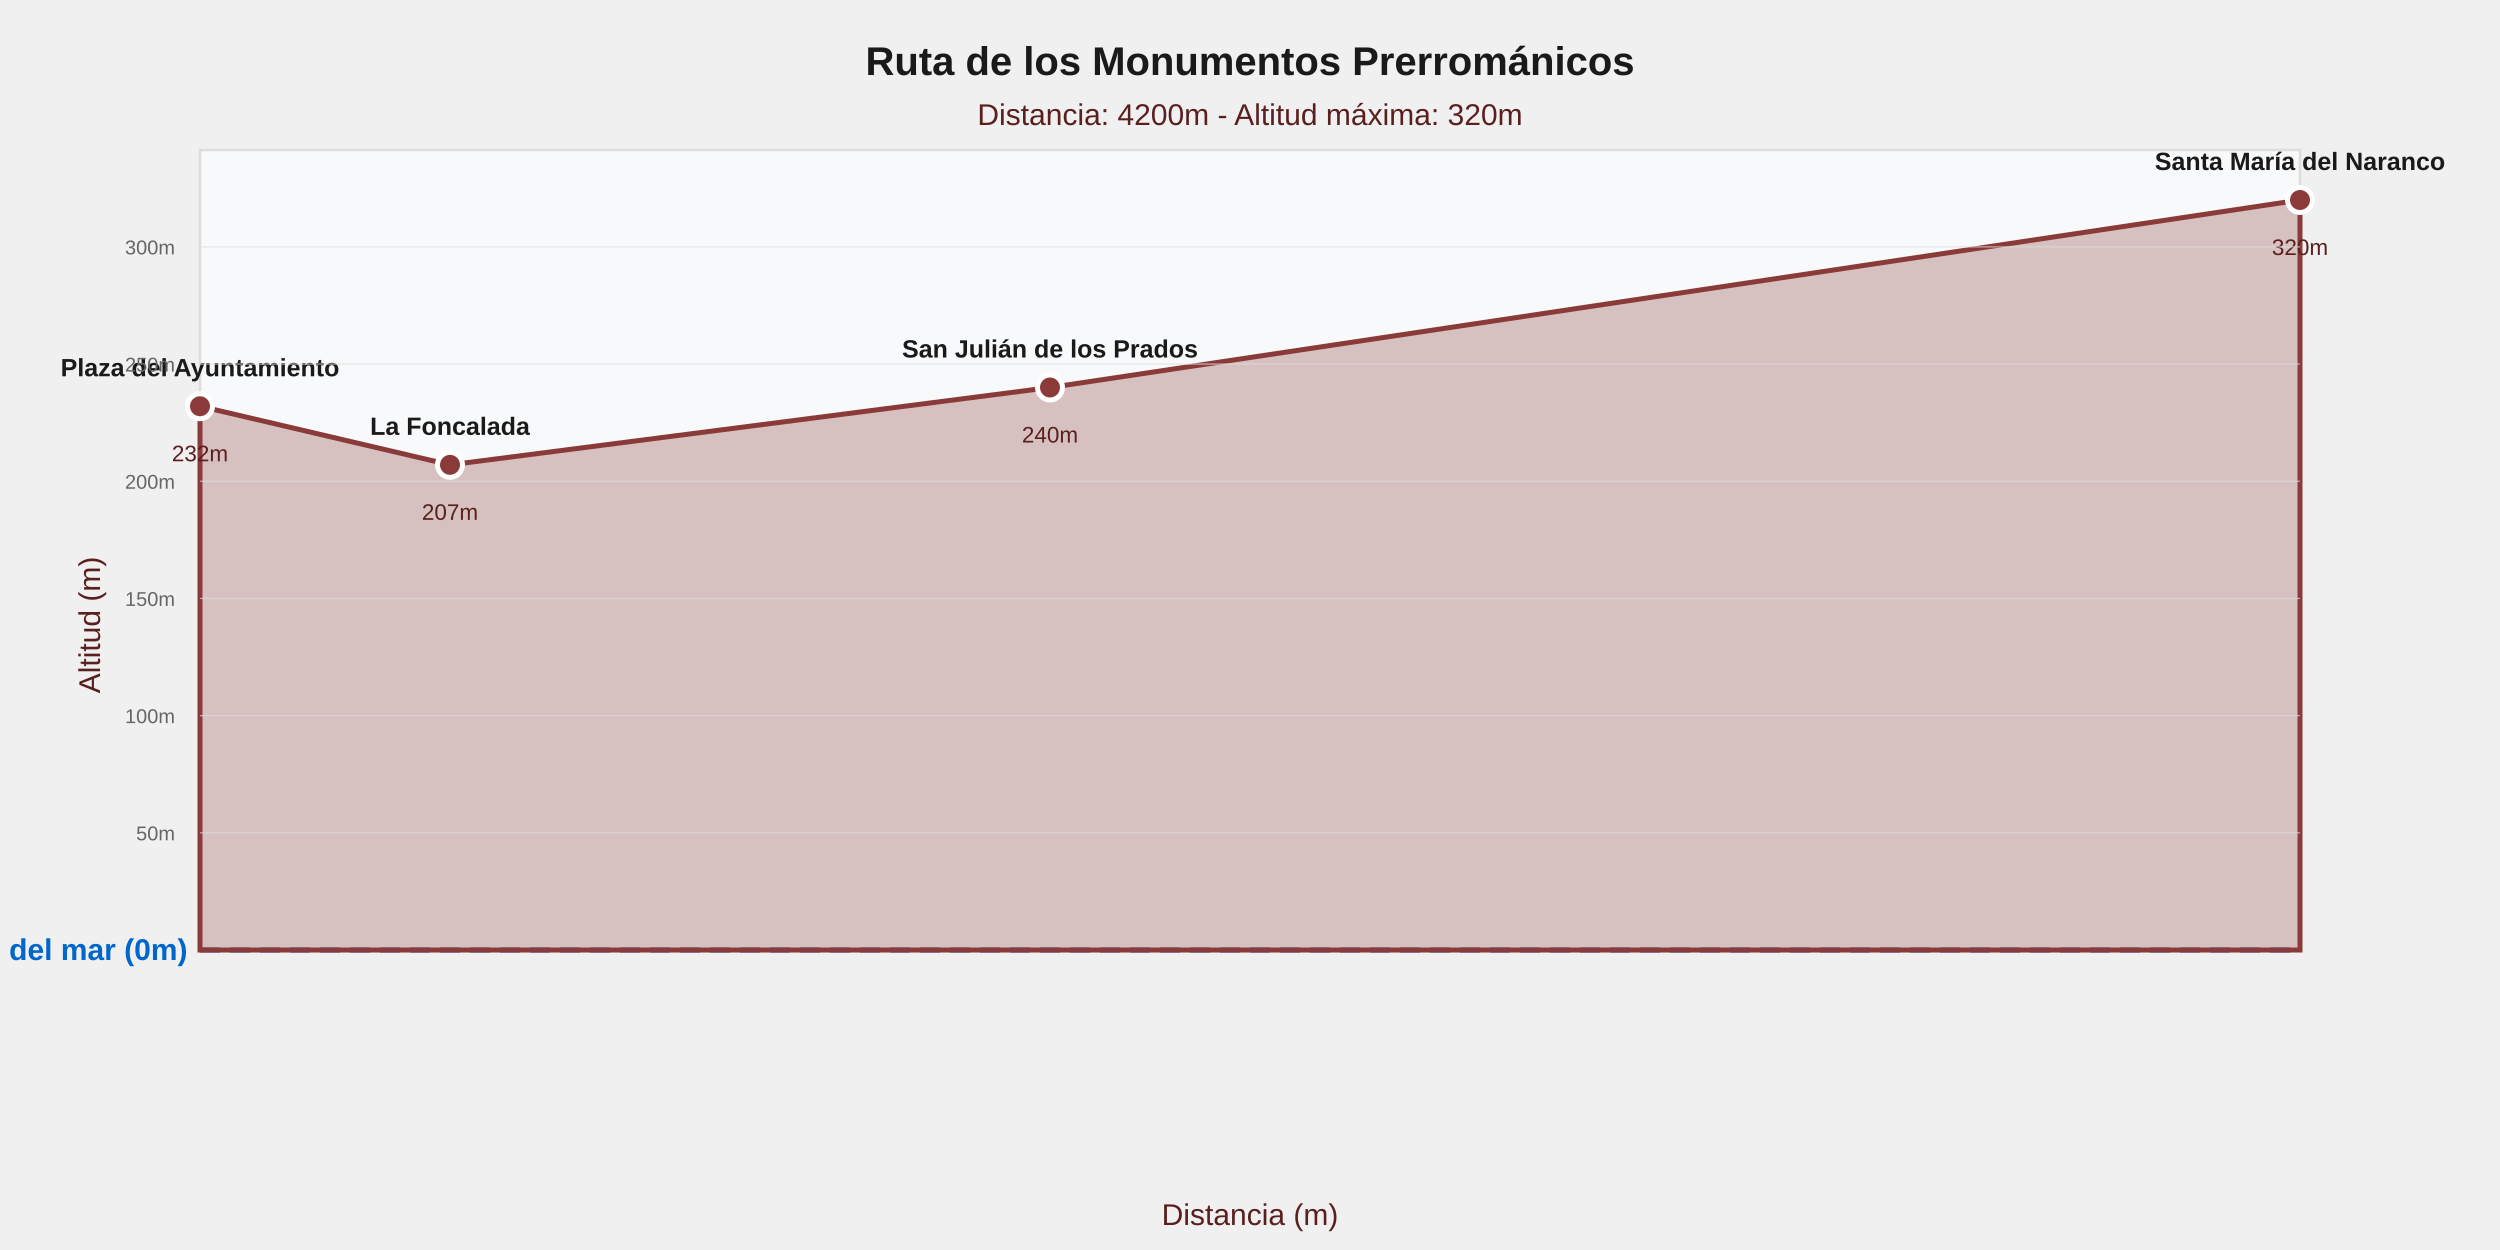
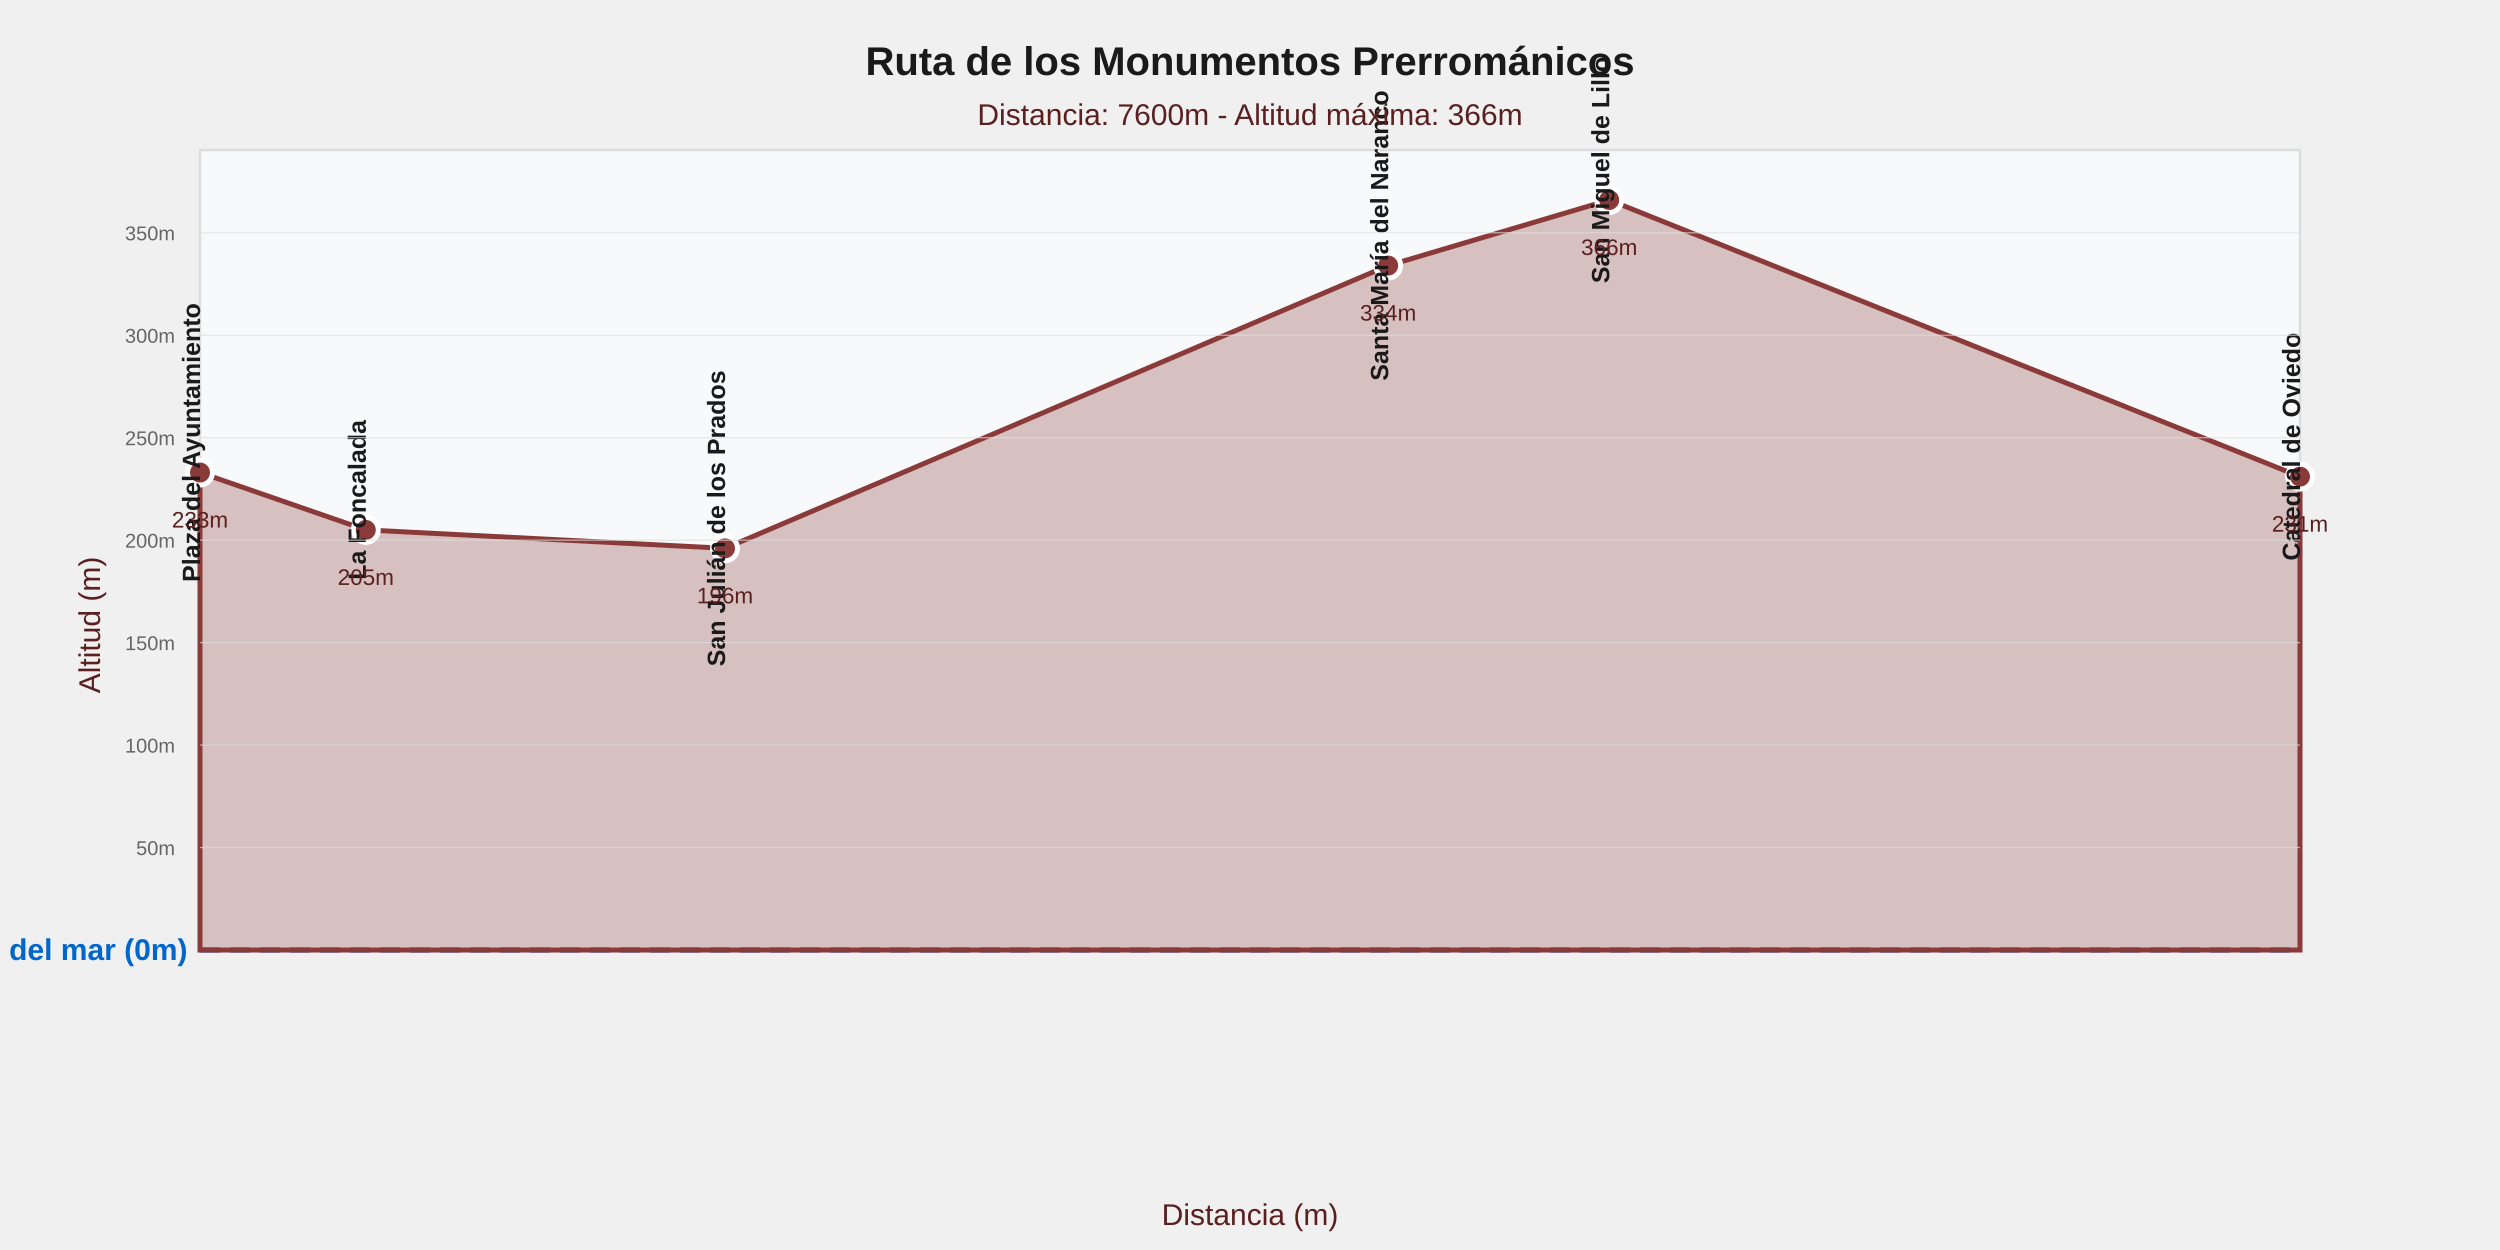
<svg xmlns="http://www.w3.org/2000/svg" width="1000" height="500" viewBox="0 0 1000 500">
  <rect x="80" y="60" width="840" height="320" fill="#f8f9fa" stroke="#ddd" stroke-width="1" />
  <line x1="80" y1="380" x2="920" y2="380" stroke="#0066cc" stroke-width="2" stroke-dasharray="8,4" />
  <text x="75" y="384" text-anchor="end" font-family="Arial" font-size="12" fill="#0066cc" font-weight="bold">Nivel del mar (0m)</text>
-   <polygon points="80.0,162.5 180.0,185.938 420.0,155.0 920.0,80.0 920.0,380 80.0,380" fill="rgba(139, 58, 58, 0.3)" stroke="#8b3a3a" stroke-width="2" />
-   <circle cx="80.0" cy="162.5" r="5" fill="#8b3a3a" stroke="#fff" stroke-width="2" />
-   <text x="80.0" y="150.5" text-anchor="middle" font-family="Arial" font-size="10" fill="#1a1a1a" font-weight="bold">Plaza del Ayuntamiento</text>
-   <text x="80.0" y="184.5" text-anchor="middle" font-family="Arial" font-size="9" fill="#5a1f1f">232m</text>
-   <circle cx="180.0" cy="185.938" r="5" fill="#8b3a3a" stroke="#fff" stroke-width="2" />
-   <text x="180.0" y="173.938" text-anchor="middle" font-family="Arial" font-size="10" fill="#1a1a1a" font-weight="bold">La Foncalada</text>
-   <text x="180.0" y="207.938" text-anchor="middle" font-family="Arial" font-size="9" fill="#5a1f1f">207m</text>
-   <circle cx="420.0" cy="155.0" r="5" fill="#8b3a3a" stroke="#fff" stroke-width="2" />
-   <text x="420.0" y="143.0" text-anchor="middle" font-family="Arial" font-size="10" fill="#1a1a1a" font-weight="bold">San Julián de los Prados</text>
-   <text x="420.0" y="177.0" text-anchor="middle" font-family="Arial" font-size="9" fill="#5a1f1f">240m</text>
-   <circle cx="920.0" cy="80.0" r="5" fill="#8b3a3a" stroke="#fff" stroke-width="2" />
-   <text x="920.0" y="68.0" text-anchor="middle" font-family="Arial" font-size="10" fill="#1a1a1a" font-weight="bold">Santa María del Naranco</text>
-   <text x="920.0" y="102.0" text-anchor="middle" font-family="Arial" font-size="9" fill="#5a1f1f">320m</text>
-   <line x1="80" y1="333.125" x2="920" y2="333.125" stroke="#ddd" stroke-width="0.5" opacity="0.7" />
-   <text x="70" y="336.125" text-anchor="end" font-family="Arial" font-size="8" fill="#666">50m</text>
-   <line x1="80" y1="286.25" x2="920" y2="286.25" stroke="#ddd" stroke-width="0.5" opacity="0.7" />
-   <text x="70" y="289.25" text-anchor="end" font-family="Arial" font-size="8" fill="#666">100m</text>
-   <line x1="80" y1="239.375" x2="920" y2="239.375" stroke="#ddd" stroke-width="0.5" opacity="0.7" />
-   <text x="70" y="242.375" text-anchor="end" font-family="Arial" font-size="8" fill="#666">150m</text>
-   <line x1="80" y1="192.5" x2="920" y2="192.5" stroke="#ddd" stroke-width="0.5" opacity="0.7" />
-   <text x="70" y="195.5" text-anchor="end" font-family="Arial" font-size="8" fill="#666">200m</text>
-   <line x1="80" y1="145.625" x2="920" y2="145.625" stroke="#ddd" stroke-width="0.5" opacity="0.7" />
-   <text x="70" y="148.625" text-anchor="end" font-family="Arial" font-size="8" fill="#666">250m</text>
-   <line x1="80" y1="98.75" x2="920" y2="98.75" stroke="#ddd" stroke-width="0.5" opacity="0.7" />
-   <text x="70" y="101.75" text-anchor="end" font-family="Arial" font-size="8" fill="#666">300m</text>
+   <polygon points="80.0,189.016 146.316,211.967 290.0,219.344 555.263,106.23 643.684,80.0 920.0,190.656 920.0,380 80.0,380" fill="rgba(139, 58, 58, 0.3)" stroke="#8b3a3a" stroke-width="2" />
+   <circle cx="80.0" cy="189.016" r="5" fill="#8b3a3a" stroke="#fff" stroke-width="2" />
+   <text x="80.0" y="177.016" text-anchor="middle" font-family="Arial" font-size="10" fill="#1a1a1a" font-weight="bold" transform="rotate(-90 80.0 177.0164)">Plaza del Ayuntamiento</text>
+   <text x="80.0" y="211.016" text-anchor="middle" font-family="Arial" font-size="9" fill="#5a1f1f">233m</text>
+   <circle cx="146.316" cy="211.967" r="5" fill="#8b3a3a" stroke="#fff" stroke-width="2" />
+   <text x="146.316" y="199.967" text-anchor="middle" font-family="Arial" font-size="10" fill="#1a1a1a" font-weight="bold" transform="rotate(-90 146.3158 199.9672)">La Foncalada</text>
+   <text x="146.316" y="233.967" text-anchor="middle" font-family="Arial" font-size="9" fill="#5a1f1f">205m</text>
+   <circle cx="290.0" cy="219.344" r="5" fill="#8b3a3a" stroke="#fff" stroke-width="2" />
+   <text x="290.0" y="207.344" text-anchor="middle" font-family="Arial" font-size="10" fill="#1a1a1a" font-weight="bold" transform="rotate(-90 290.0 207.3443)">San Julián de los Prados</text>
+   <text x="290.0" y="241.344" text-anchor="middle" font-family="Arial" font-size="9" fill="#5a1f1f">196m</text>
+   <circle cx="555.263" cy="106.23" r="5" fill="#8b3a3a" stroke="#fff" stroke-width="2" />
+   <text x="555.263" y="94.23" text-anchor="middle" font-family="Arial" font-size="10" fill="#1a1a1a" font-weight="bold" transform="rotate(-90 555.2632 94.22951)">Santa María del Naranco</text>
+   <text x="555.263" y="128.23" text-anchor="middle" font-family="Arial" font-size="9" fill="#5a1f1f">334m</text>
+   <circle cx="643.684" cy="80.0" r="5" fill="#8b3a3a" stroke="#fff" stroke-width="2" />
+   <text x="643.684" y="68.0" text-anchor="middle" font-family="Arial" font-size="10" fill="#1a1a1a" font-weight="bold" transform="rotate(-90 643.6842 68.0)">San Miguel de Lillo</text>
+   <text x="643.684" y="102.0" text-anchor="middle" font-family="Arial" font-size="9" fill="#5a1f1f">366m</text>
+   <circle cx="920.0" cy="190.656" r="5" fill="#8b3a3a" stroke="#fff" stroke-width="2" />
+   <text x="920.0" y="178.656" text-anchor="middle" font-family="Arial" font-size="10" fill="#1a1a1a" font-weight="bold" transform="rotate(-90 920.0 178.6557)">Catedral de Oviedo</text>
+   <text x="920.0" y="212.656" text-anchor="middle" font-family="Arial" font-size="9" fill="#5a1f1f">231m</text>
+   <line x1="80" y1="339.016" x2="920" y2="339.016" stroke="#ddd" stroke-width="0.5" opacity="0.7" />
+   <text x="70" y="342.016" text-anchor="end" font-family="Arial" font-size="8" fill="#666">50m</text>
+   <line x1="80" y1="298.033" x2="920" y2="298.033" stroke="#ddd" stroke-width="0.5" opacity="0.7" />
+   <text x="70" y="301.033" text-anchor="end" font-family="Arial" font-size="8" fill="#666">100m</text>
+   <line x1="80" y1="257.049" x2="920" y2="257.049" stroke="#ddd" stroke-width="0.5" opacity="0.7" />
+   <text x="70" y="260.049" text-anchor="end" font-family="Arial" font-size="8" fill="#666">150m</text>
+   <line x1="80" y1="216.066" x2="920" y2="216.066" stroke="#ddd" stroke-width="0.5" opacity="0.7" />
+   <text x="70" y="219.066" text-anchor="end" font-family="Arial" font-size="8" fill="#666">200m</text>
+   <line x1="80" y1="175.082" x2="920" y2="175.082" stroke="#ddd" stroke-width="0.5" opacity="0.7" />
+   <text x="70" y="178.082" text-anchor="end" font-family="Arial" font-size="8" fill="#666">250m</text>
+   <line x1="80" y1="134.098" x2="920" y2="134.098" stroke="#ddd" stroke-width="0.5" opacity="0.7" />
+   <text x="70" y="137.098" text-anchor="end" font-family="Arial" font-size="8" fill="#666">300m</text>
+   <line x1="80" y1="93.115" x2="920" y2="93.115" stroke="#ddd" stroke-width="0.5" opacity="0.7" />
+   <text x="70" y="96.115" text-anchor="end" font-family="Arial" font-size="8" fill="#666">350m</text>
  <text x="500.0" y="30" text-anchor="middle" font-family="Arial" font-size="16" fill="#1a1a1a" font-weight="bold">Ruta de los Monumentos Prerrománicos</text>
-   <text x="500.0" y="50" text-anchor="middle" font-family="Arial" font-size="12" fill="#5a1f1f">Distancia: 4200m - Altitud máxima: 320m</text>
+   <text x="500.0" y="50" text-anchor="middle" font-family="Arial" font-size="12" fill="#5a1f1f">Distancia: 7600m - Altitud máxima: 366m</text>
  <text x="40.0" y="250.0" text-anchor="middle" font-family="Arial" font-size="12" fill="#5a1f1f" transform="rotate(-90 40.0 250.0)">Altitud (m)</text>
  <text x="500.0" y="490" text-anchor="middle" font-family="Arial" font-size="12" fill="#5a1f1f">Distancia (m)</text>
</svg>
